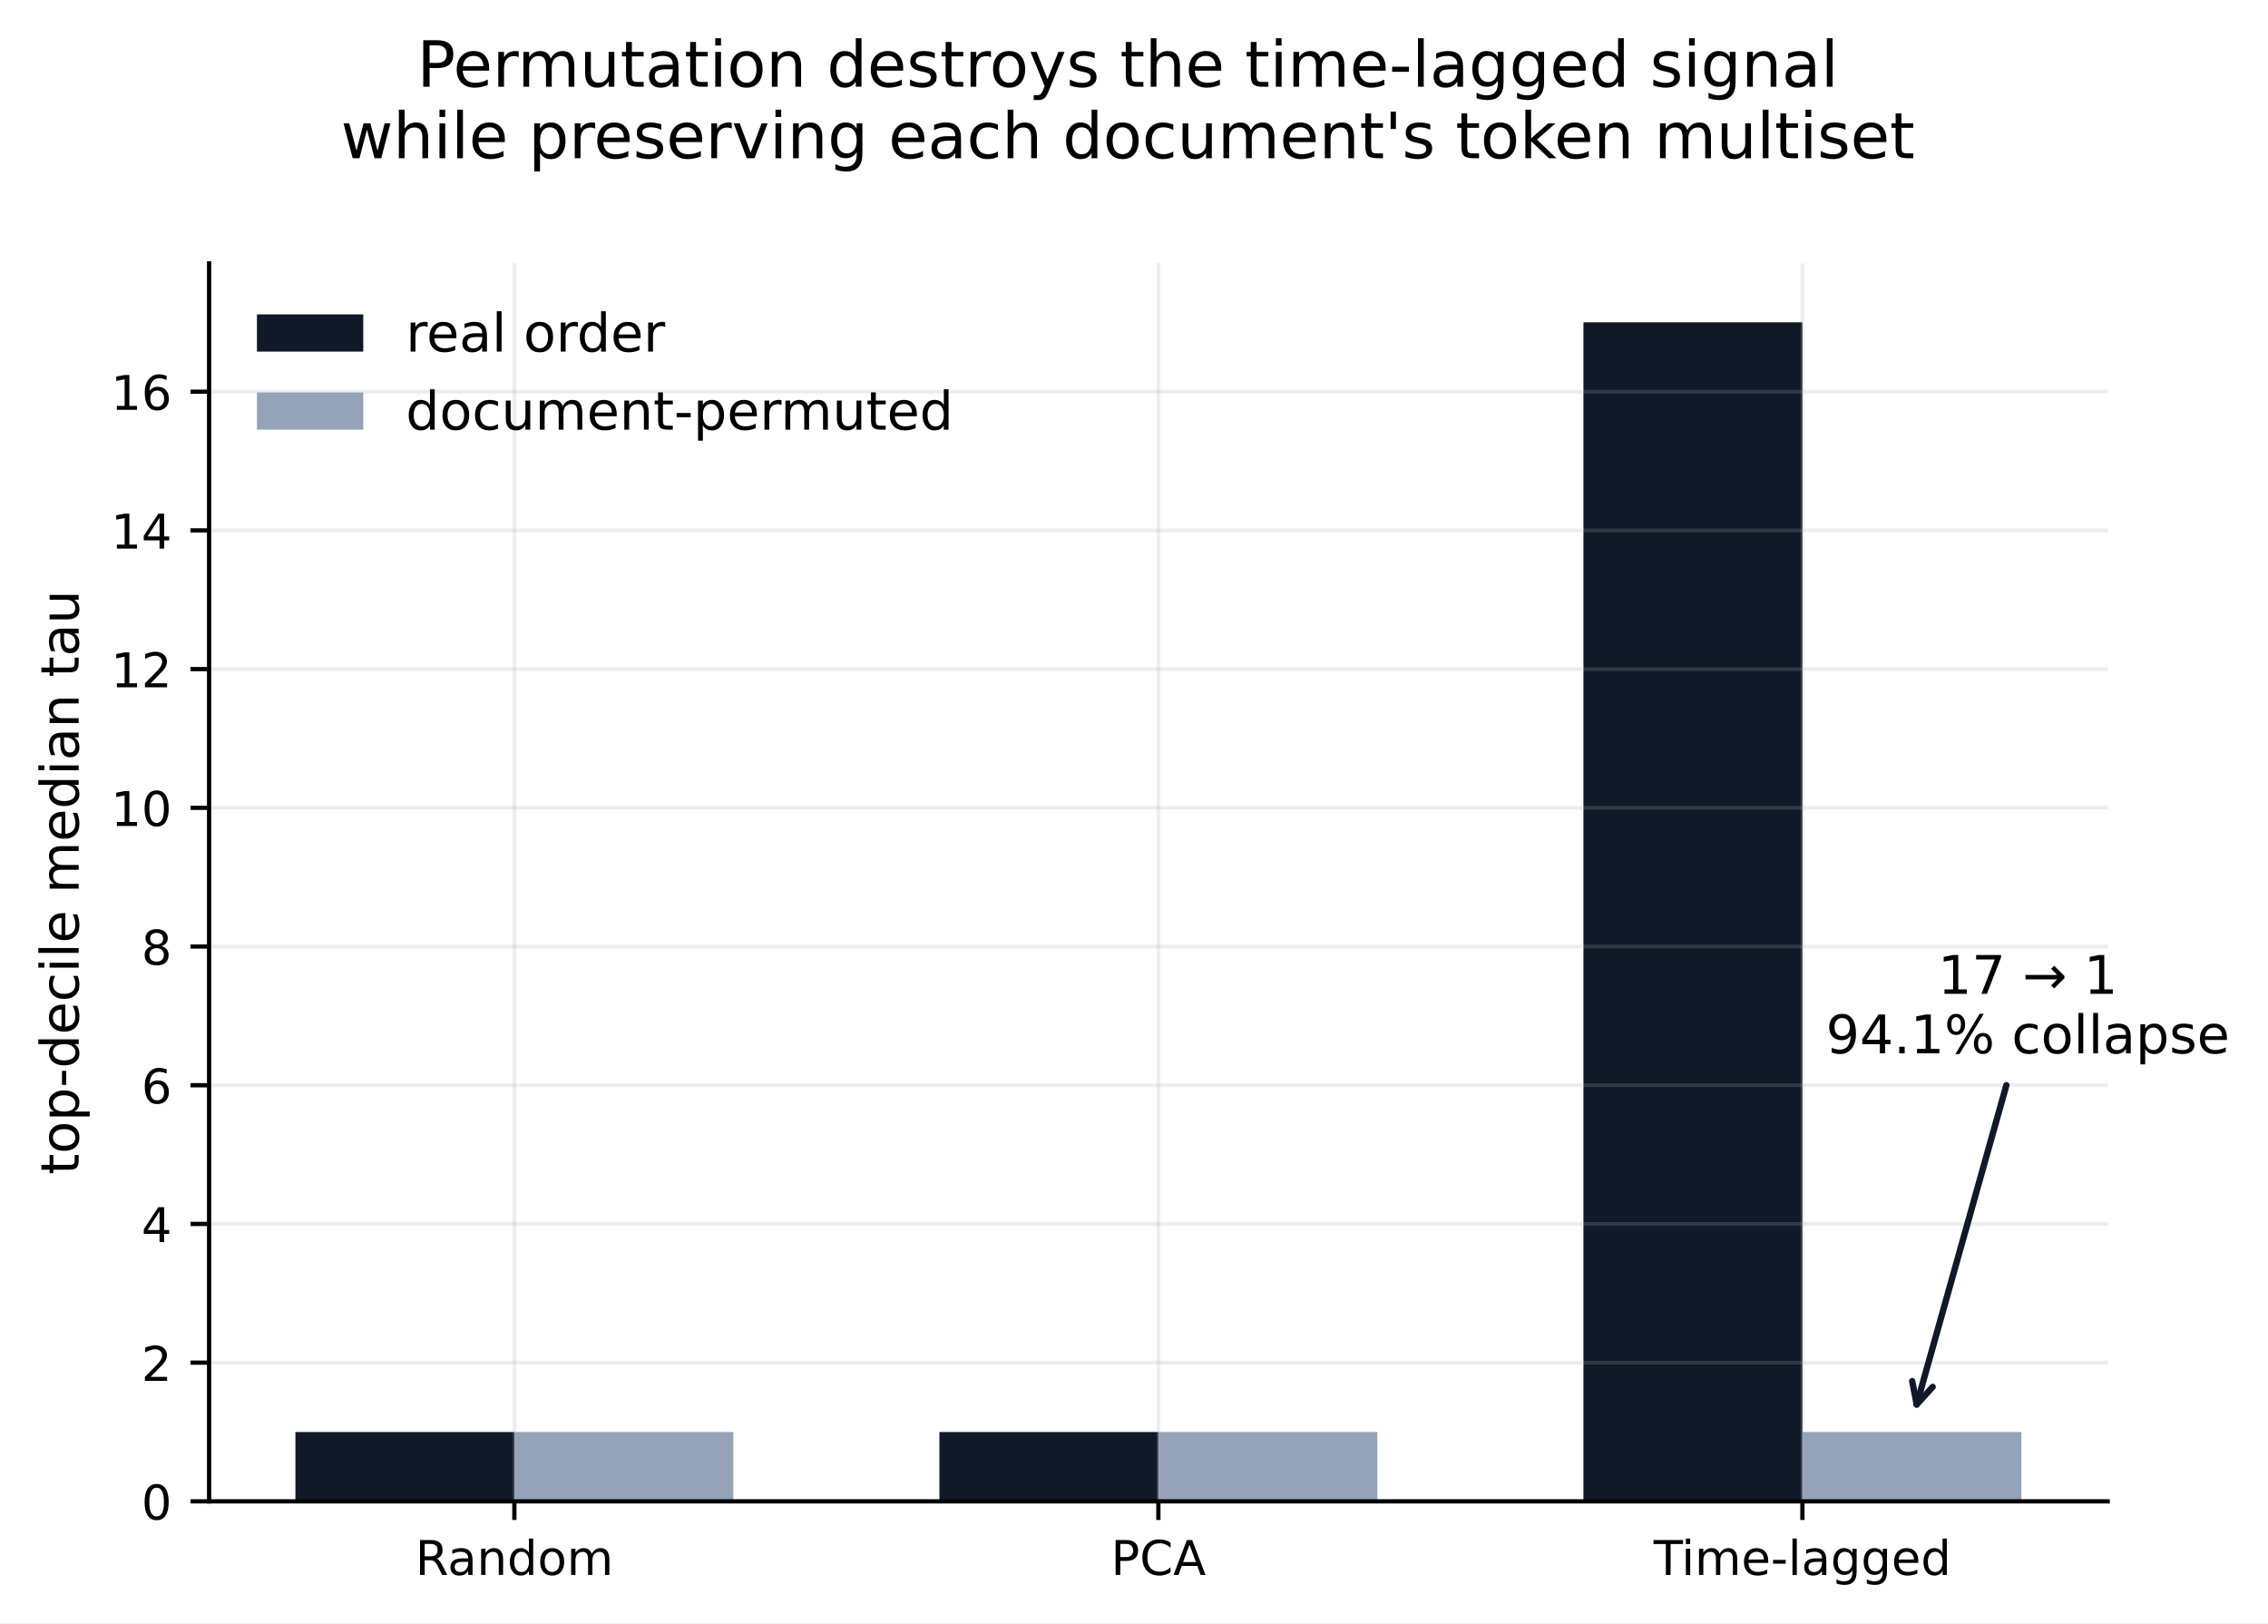
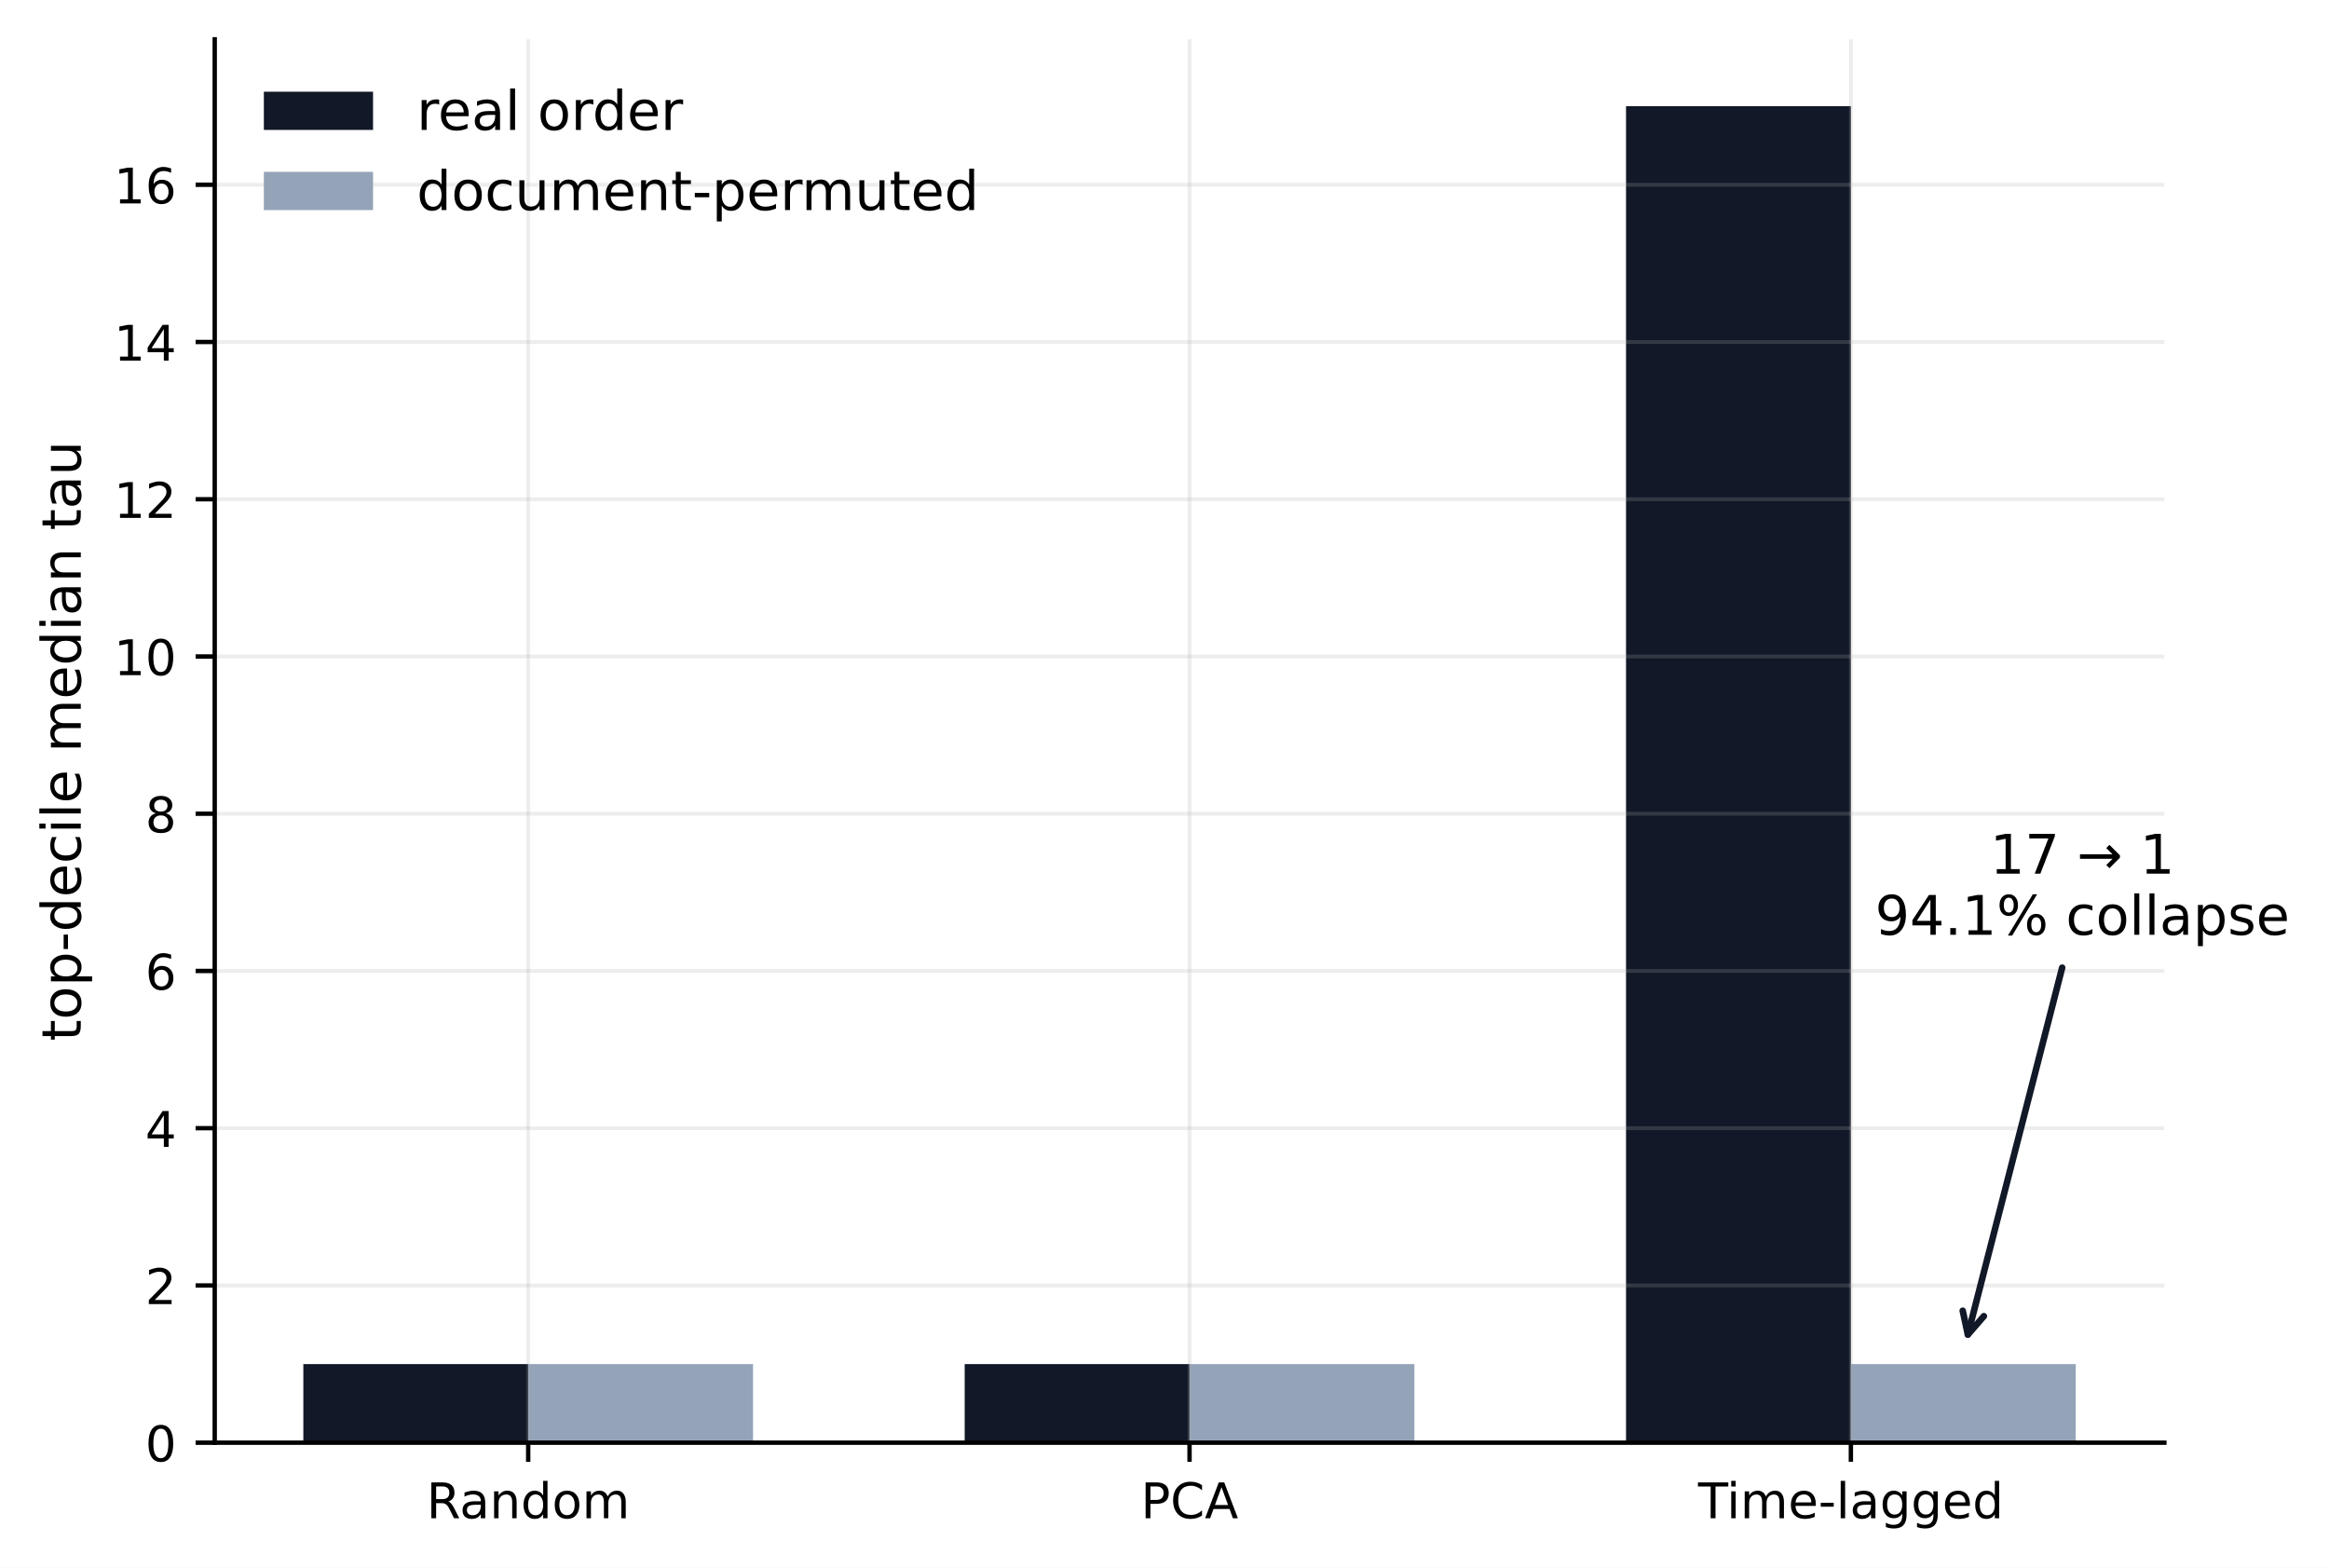
- <svg xmlns="http://www.w3.org/2000/svg" xmlns:xlink="http://www.w3.org/1999/xlink" width="426.608pt" height="305.294pt" viewBox="0 0 426.608 305.294" version="1.1">
+ <svg xmlns="http://www.w3.org/2000/svg" xmlns:xlink="http://www.w3.org/1999/xlink" width="426.608pt" height="287.15pt" viewBox="0 0 426.608 287.15" version="1.1">
  <defs>
    <style type="text/css">*{stroke-linejoin: round; stroke-linecap: butt}</style>
  </defs>
  <g id="figure_1">
    <g id="patch_1">
-       <path d="M 0 305.294  L 426.608 305.294  L 426.608 0  L 0 0  z " style="fill: #ffffff" />
+       <path d="M 0 287.15  L 426.608 287.15  L 426.608 0  L 0 0  z " style="fill: #ffffff" />
    </g>
    <g id="axes_1">
      <g id="patch_2">
-         <path d="M 39.331 282.384  L 396.451 282.384  L 396.451 49.536  L 39.331 49.536  z " style="fill: #ffffff" />
+         <path d="M 39.331 264.24  L 396.451 264.24  L 396.451 7.2  L 39.331 7.2  z " style="fill: #ffffff" />
      </g>
      <g id="patch_3">
-         <path d="M 55.563 282.384  L 96.751 282.384  L 96.751 269.339  L 55.563 269.339  z " clip-path="url(#p749aae2892)" style="fill: #111827" />
+         <path d="M 55.563 264.24  L 96.751 264.24  L 96.751 249.84  L 55.563 249.84  z " clip-path="url(#pa2ce7b1e0f)" style="fill: #111827" />
      </g>
      <g id="patch_4">
-         <path d="M 176.703 282.384  L 217.891 282.384  L 217.891 269.339  L 176.703 269.339  z " clip-path="url(#p749aae2892)" style="fill: #111827" />
+         <path d="M 176.703 264.24  L 217.891 264.24  L 217.891 249.84  L 176.703 249.84  z " clip-path="url(#pa2ce7b1e0f)" style="fill: #111827" />
      </g>
      <g id="patch_5">
-         <path d="M 297.843 282.384  L 339.03 282.384  L 339.03 60.624  L 297.843 60.624  z " clip-path="url(#p749aae2892)" style="fill: #111827" />
+         <path d="M 297.843 264.24  L 339.03 264.24  L 339.03 19.44  L 297.843 19.44  z " clip-path="url(#pa2ce7b1e0f)" style="fill: #111827" />
      </g>
      <g id="patch_6">
-         <path d="M 96.751 282.384  L 137.938 282.384  L 137.938 269.339  L 96.751 269.339  z " clip-path="url(#p749aae2892)" style="fill: #94a3b8" />
+         <path d="M 96.751 264.24  L 137.938 264.24  L 137.938 249.84  L 96.751 249.84  z " clip-path="url(#pa2ce7b1e0f)" style="fill: #94a3b8" />
      </g>
      <g id="patch_7">
-         <path d="M 217.891 282.384  L 259.078 282.384  L 259.078 269.339  L 217.891 269.339  z " clip-path="url(#p749aae2892)" style="fill: #94a3b8" />
+         <path d="M 217.891 264.24  L 259.078 264.24  L 259.078 249.84  L 217.891 249.84  z " clip-path="url(#pa2ce7b1e0f)" style="fill: #94a3b8" />
      </g>
      <g id="patch_8">
-         <path d="M 339.03 282.384  L 380.218 282.384  L 380.218 269.339  L 339.03 269.339  z " clip-path="url(#p749aae2892)" style="fill: #94a3b8" />
+         <path d="M 339.03 264.24  L 380.218 264.24  L 380.218 249.84  L 339.03 249.84  z " clip-path="url(#pa2ce7b1e0f)" style="fill: #94a3b8" />
      </g>
      <g id="matplotlib.axis_1">
        <g id="xtick_1">
          <g id="line2d_1">
-             <path d="M 96.751 282.384  L 96.751 49.536  " clip-path="url(#p749aae2892)" style="fill: none; stroke: #b0b0b0; stroke-opacity: 0.22; stroke-width: 0.7; stroke-linecap: square" />
+             <path d="M 96.751 264.24  L 96.751 7.2  " clip-path="url(#pa2ce7b1e0f)" style="fill: none; stroke: #b0b0b0; stroke-opacity: 0.22; stroke-width: 0.7; stroke-linecap: square" />
          </g>
          <g id="line2d_2">
            <defs>
-               <path id="m2abc426642" d="M 0 0  L 0 3.5  " style="stroke: #000000; stroke-width: 0.8" />
+               <path id="m959c204676" d="M 0 0  L 0 3.5  " style="stroke: #000000; stroke-width: 0.8" />
            </defs>
            <g>
-               <use xlink:href="#m2abc426642" x="96.751" y="282.384" style="stroke: #000000; stroke-width: 0.8" />
+               <use xlink:href="#m959c204676" x="96.751" y="264.24" style="stroke: #000000; stroke-width: 0.8" />
            </g>
          </g>
          <g id="text_1">
-             <text style="font: 9px 'DejaVu Sans'; text-anchor: middle" x="96.751" y="296.223" transform="rotate(-0 96.75087 296.2226)">Random</text>
+             <text style="font: 9px 'DejaVu Sans'; text-anchor: middle" x="96.751" y="278.079" transform="rotate(-0 96.75087 278.0786)">Random</text>
          </g>
        </g>
        <g id="xtick_2">
          <g id="line2d_3">
-             <path d="M 217.891 282.384  L 217.891 49.536  " clip-path="url(#p749aae2892)" style="fill: none; stroke: #b0b0b0; stroke-opacity: 0.22; stroke-width: 0.7; stroke-linecap: square" />
+             <path d="M 217.891 264.24  L 217.891 7.2  " clip-path="url(#pa2ce7b1e0f)" style="fill: none; stroke: #b0b0b0; stroke-opacity: 0.22; stroke-width: 0.7; stroke-linecap: square" />
          </g>
          <g id="line2d_4">
            <g>
-               <use xlink:href="#m2abc426642" x="217.891" y="282.384" style="stroke: #000000; stroke-width: 0.8" />
+               <use xlink:href="#m959c204676" x="217.891" y="264.24" style="stroke: #000000; stroke-width: 0.8" />
            </g>
          </g>
          <g id="text_2">
-             <text style="font: 9px 'DejaVu Sans'; text-anchor: middle" x="217.891" y="296.223" transform="rotate(-0 217.8906 296.2226)">PCA</text>
+             <text style="font: 9px 'DejaVu Sans'; text-anchor: middle" x="217.891" y="278.079" transform="rotate(-0 217.8906 278.0786)">PCA</text>
          </g>
        </g>
        <g id="xtick_3">
          <g id="line2d_5">
-             <path d="M 339.03 282.384  L 339.03 49.536  " clip-path="url(#p749aae2892)" style="fill: none; stroke: #b0b0b0; stroke-opacity: 0.22; stroke-width: 0.7; stroke-linecap: square" />
+             <path d="M 339.03 264.24  L 339.03 7.2  " clip-path="url(#pa2ce7b1e0f)" style="fill: none; stroke: #b0b0b0; stroke-opacity: 0.22; stroke-width: 0.7; stroke-linecap: square" />
          </g>
          <g id="line2d_6">
            <g>
-               <use xlink:href="#m2abc426642" x="339.03" y="282.384" style="stroke: #000000; stroke-width: 0.8" />
+               <use xlink:href="#m959c204676" x="339.03" y="264.24" style="stroke: #000000; stroke-width: 0.8" />
            </g>
          </g>
          <g id="text_3">
-             <text style="font: 9px 'DejaVu Sans'; text-anchor: middle" x="339.03" y="296.223" transform="rotate(-0 339.0304 296.2226)">Time-lagged</text>
+             <text style="font: 9px 'DejaVu Sans'; text-anchor: middle" x="339.03" y="278.079" transform="rotate(-0 339.0304 278.0786)">Time-lagged</text>
          </g>
        </g>
      </g>
      <g id="matplotlib.axis_2">
        <g id="ytick_1">
          <g id="line2d_7">
-             <path d="M 39.331 282.384  L 396.451 282.384  " clip-path="url(#p749aae2892)" style="fill: none; stroke: #b0b0b0; stroke-opacity: 0.22; stroke-width: 0.7; stroke-linecap: square" />
+             <path d="M 39.331 264.24  L 396.451 264.24  " clip-path="url(#pa2ce7b1e0f)" style="fill: none; stroke: #b0b0b0; stroke-opacity: 0.22; stroke-width: 0.7; stroke-linecap: square" />
          </g>
          <g id="line2d_8">
            <defs>
-               <path id="mc0cd94fea7" d="M 0 0  L -3.5 0  " style="stroke: #000000; stroke-width: 0.8" />
+               <path id="m0f12999853" d="M 0 0  L -3.5 0  " style="stroke: #000000; stroke-width: 0.8" />
            </defs>
            <g>
-               <use xlink:href="#mc0cd94fea7" x="39.331" y="282.384" style="stroke: #000000; stroke-width: 0.8" />
+               <use xlink:href="#m0f12999853" x="39.331" y="264.24" style="stroke: #000000; stroke-width: 0.8" />
            </g>
          </g>
          <g id="text_4">
-             <text style="font: 9px 'DejaVu Sans'; text-anchor: end" x="32.331" y="285.803" transform="rotate(-0 32.33062 285.8033)">0</text>
+             <text style="font: 9px 'DejaVu Sans'; text-anchor: end" x="32.331" y="267.659" transform="rotate(-0 32.33062 267.6593)">0</text>
          </g>
        </g>
        <g id="ytick_2">
          <g id="line2d_9">
-             <path d="M 39.331 256.295  L 396.451 256.295  " clip-path="url(#p749aae2892)" style="fill: none; stroke: #b0b0b0; stroke-opacity: 0.22; stroke-width: 0.7; stroke-linecap: square" />
+             <path d="M 39.331 235.44  L 396.451 235.44  " clip-path="url(#pa2ce7b1e0f)" style="fill: none; stroke: #b0b0b0; stroke-opacity: 0.22; stroke-width: 0.7; stroke-linecap: square" />
          </g>
          <g id="line2d_10">
            <g>
-               <use xlink:href="#mc0cd94fea7" x="39.331" y="256.295" style="stroke: #000000; stroke-width: 0.8" />
+               <use xlink:href="#m0f12999853" x="39.331" y="235.44" style="stroke: #000000; stroke-width: 0.8" />
            </g>
          </g>
          <g id="text_5">
-             <text style="font: 9px 'DejaVu Sans'; text-anchor: end" x="32.331" y="259.714" transform="rotate(-0 32.33062 259.7139)">2</text>
+             <text style="font: 9px 'DejaVu Sans'; text-anchor: end" x="32.331" y="238.859" transform="rotate(-0 32.33062 238.8593)">2</text>
          </g>
        </g>
        <g id="ytick_3">
          <g id="line2d_11">
-             <path d="M 39.331 230.205  L 396.451 230.205  " clip-path="url(#p749aae2892)" style="fill: none; stroke: #b0b0b0; stroke-opacity: 0.22; stroke-width: 0.7; stroke-linecap: square" />
+             <path d="M 39.331 206.64  L 396.451 206.64  " clip-path="url(#pa2ce7b1e0f)" style="fill: none; stroke: #b0b0b0; stroke-opacity: 0.22; stroke-width: 0.7; stroke-linecap: square" />
          </g>
          <g id="line2d_12">
            <g>
-               <use xlink:href="#mc0cd94fea7" x="39.331" y="230.205" style="stroke: #000000; stroke-width: 0.8" />
+               <use xlink:href="#m0f12999853" x="39.331" y="206.64" style="stroke: #000000; stroke-width: 0.8" />
            </g>
          </g>
          <g id="text_6">
-             <text style="font: 9px 'DejaVu Sans'; text-anchor: end" x="32.331" y="233.624" transform="rotate(-0 32.33062 233.6245)">4</text>
+             <text style="font: 9px 'DejaVu Sans'; text-anchor: end" x="32.331" y="210.059" transform="rotate(-0 32.33062 210.0593)">4</text>
          </g>
        </g>
        <g id="ytick_4">
          <g id="line2d_13">
-             <path d="M 39.331 204.116  L 396.451 204.116  " clip-path="url(#p749aae2892)" style="fill: none; stroke: #b0b0b0; stroke-opacity: 0.22; stroke-width: 0.7; stroke-linecap: square" />
+             <path d="M 39.331 177.84  L 396.451 177.84  " clip-path="url(#pa2ce7b1e0f)" style="fill: none; stroke: #b0b0b0; stroke-opacity: 0.22; stroke-width: 0.7; stroke-linecap: square" />
          </g>
          <g id="line2d_14">
            <g>
-               <use xlink:href="#mc0cd94fea7" x="39.331" y="204.116" style="stroke: #000000; stroke-width: 0.8" />
+               <use xlink:href="#m0f12999853" x="39.331" y="177.84" style="stroke: #000000; stroke-width: 0.8" />
            </g>
          </g>
          <g id="text_7">
-             <text style="font: 9px 'DejaVu Sans'; text-anchor: end" x="32.331" y="207.535" transform="rotate(-0 32.33062 207.5351)">6</text>
+             <text style="font: 9px 'DejaVu Sans'; text-anchor: end" x="32.331" y="181.259" transform="rotate(-0 32.33062 181.2593)">6</text>
          </g>
        </g>
        <g id="ytick_5">
          <g id="line2d_15">
-             <path d="M 39.331 178.026  L 396.451 178.026  " clip-path="url(#p749aae2892)" style="fill: none; stroke: #b0b0b0; stroke-opacity: 0.22; stroke-width: 0.7; stroke-linecap: square" />
+             <path d="M 39.331 149.04  L 396.451 149.04  " clip-path="url(#pa2ce7b1e0f)" style="fill: none; stroke: #b0b0b0; stroke-opacity: 0.22; stroke-width: 0.7; stroke-linecap: square" />
          </g>
          <g id="line2d_16">
            <g>
-               <use xlink:href="#mc0cd94fea7" x="39.331" y="178.026" style="stroke: #000000; stroke-width: 0.8" />
+               <use xlink:href="#m0f12999853" x="39.331" y="149.04" style="stroke: #000000; stroke-width: 0.8" />
            </g>
          </g>
          <g id="text_8">
-             <text style="font: 9px 'DejaVu Sans'; text-anchor: end" x="32.331" y="181.446" transform="rotate(-0 32.33062 181.4457)">8</text>
+             <text style="font: 9px 'DejaVu Sans'; text-anchor: end" x="32.331" y="152.459" transform="rotate(-0 32.33062 152.4593)">8</text>
          </g>
        </g>
        <g id="ytick_6">
          <g id="line2d_17">
-             <path d="M 39.331 151.937  L 396.451 151.937  " clip-path="url(#p749aae2892)" style="fill: none; stroke: #b0b0b0; stroke-opacity: 0.22; stroke-width: 0.7; stroke-linecap: square" />
+             <path d="M 39.331 120.24  L 396.451 120.24  " clip-path="url(#pa2ce7b1e0f)" style="fill: none; stroke: #b0b0b0; stroke-opacity: 0.22; stroke-width: 0.7; stroke-linecap: square" />
          </g>
          <g id="line2d_18">
            <g>
-               <use xlink:href="#mc0cd94fea7" x="39.331" y="151.937" style="stroke: #000000; stroke-width: 0.8" />
+               <use xlink:href="#m0f12999853" x="39.331" y="120.24" style="stroke: #000000; stroke-width: 0.8" />
            </g>
          </g>
          <g id="text_9">
-             <text style="font: 9px 'DejaVu Sans'; text-anchor: end" x="32.331" y="155.356" transform="rotate(-0 32.33062 155.3562)">10</text>
+             <text style="font: 9px 'DejaVu Sans'; text-anchor: end" x="32.331" y="123.659" transform="rotate(-0 32.33062 123.6593)">10</text>
          </g>
        </g>
        <g id="ytick_7">
          <g id="line2d_19">
-             <path d="M 39.331 125.848  L 396.451 125.848  " clip-path="url(#p749aae2892)" style="fill: none; stroke: #b0b0b0; stroke-opacity: 0.22; stroke-width: 0.7; stroke-linecap: square" />
+             <path d="M 39.331 91.44  L 396.451 91.44  " clip-path="url(#pa2ce7b1e0f)" style="fill: none; stroke: #b0b0b0; stroke-opacity: 0.22; stroke-width: 0.7; stroke-linecap: square" />
          </g>
          <g id="line2d_20">
            <g>
-               <use xlink:href="#mc0cd94fea7" x="39.331" y="125.848" style="stroke: #000000; stroke-width: 0.8" />
+               <use xlink:href="#m0f12999853" x="39.331" y="91.44" style="stroke: #000000; stroke-width: 0.8" />
            </g>
          </g>
          <g id="text_10">
-             <text style="font: 9px 'DejaVu Sans'; text-anchor: end" x="32.331" y="129.267" transform="rotate(-0 32.33062 129.2668)">12</text>
+             <text style="font: 9px 'DejaVu Sans'; text-anchor: end" x="32.331" y="94.859" transform="rotate(-0 32.33062 94.8593)">12</text>
          </g>
        </g>
        <g id="ytick_8">
          <g id="line2d_21">
-             <path d="M 39.331 99.758  L 396.451 99.758  " clip-path="url(#p749aae2892)" style="fill: none; stroke: #b0b0b0; stroke-opacity: 0.22; stroke-width: 0.7; stroke-linecap: square" />
+             <path d="M 39.331 62.64  L 396.451 62.64  " clip-path="url(#pa2ce7b1e0f)" style="fill: none; stroke: #b0b0b0; stroke-opacity: 0.22; stroke-width: 0.7; stroke-linecap: square" />
          </g>
          <g id="line2d_22">
            <g>
-               <use xlink:href="#mc0cd94fea7" x="39.331" y="99.758" style="stroke: #000000; stroke-width: 0.8" />
+               <use xlink:href="#m0f12999853" x="39.331" y="62.64" style="stroke: #000000; stroke-width: 0.8" />
            </g>
          </g>
          <g id="text_11">
-             <text style="font: 9px 'DejaVu Sans'; text-anchor: end" x="32.331" y="103.177" transform="rotate(-0 32.33062 103.1774)">14</text>
+             <text style="font: 9px 'DejaVu Sans'; text-anchor: end" x="32.331" y="66.059" transform="rotate(-0 32.33062 66.0593)">14</text>
          </g>
        </g>
        <g id="ytick_9">
          <g id="line2d_23">
-             <path d="M 39.331 73.669  L 396.451 73.669  " clip-path="url(#p749aae2892)" style="fill: none; stroke: #b0b0b0; stroke-opacity: 0.22; stroke-width: 0.7; stroke-linecap: square" />
+             <path d="M 39.331 33.84  L 396.451 33.84  " clip-path="url(#pa2ce7b1e0f)" style="fill: none; stroke: #b0b0b0; stroke-opacity: 0.22; stroke-width: 0.7; stroke-linecap: square" />
          </g>
          <g id="line2d_24">
            <g>
-               <use xlink:href="#mc0cd94fea7" x="39.331" y="73.669" style="stroke: #000000; stroke-width: 0.8" />
+               <use xlink:href="#m0f12999853" x="39.331" y="33.84" style="stroke: #000000; stroke-width: 0.8" />
            </g>
          </g>
          <g id="text_12">
-             <text style="font: 9px 'DejaVu Sans'; text-anchor: end" x="32.331" y="77.088" transform="rotate(-0 32.33062 77.088)">16</text>
+             <text style="font: 9px 'DejaVu Sans'; text-anchor: end" x="32.331" y="37.259" transform="rotate(-0 32.33062 37.2593)">16</text>
          </g>
        </g>
        <g id="text_13">
-           <text style="font: 10px 'DejaVu Sans'; text-anchor: middle" x="14.798" y="165.96" transform="rotate(-90 14.79844 165.96)">top-decile median tau</text>
+           <text style="font: 10px 'DejaVu Sans'; text-anchor: middle" x="14.798" y="135.72" transform="rotate(-90 14.79844 135.72)">top-decile median tau</text>
        </g>
      </g>
      <g id="patch_9">
-         <path d="M 39.331 282.384  L 39.331 49.536  " style="fill: none; stroke: #000000; stroke-width: 0.8; stroke-linejoin: miter; stroke-linecap: square" />
+         <path d="M 39.331 264.24  L 39.331 7.2  " style="fill: none; stroke: #000000; stroke-width: 0.8; stroke-linejoin: miter; stroke-linecap: square" />
      </g>
      <g id="patch_10">
-         <path d="M 39.331 282.384  L 396.451 282.384  " style="fill: none; stroke: #000000; stroke-width: 0.8; stroke-linejoin: miter; stroke-linecap: square" />
+         <path d="M 39.331 264.24  L 396.451 264.24  " style="fill: none; stroke: #000000; stroke-width: 0.8; stroke-linejoin: miter; stroke-linecap: square" />
      </g>
      <g id="patch_11">
-         <path d="M 377.396 204.116  Q 368.781 234.786 360.528 264.164  " style="fill: none; stroke: #111827; stroke-width: 1.2; stroke-linecap: round" />
-         <path d="M 363.535 260.854  L 360.528 264.164  L 359.684 259.772  " style="fill: none; stroke: #111827; stroke-width: 1.2; stroke-linecap: round" />
+         <path d="M 377.733 177.235  Q 368.928 211.488 360.457 244.441  " style="fill: none; stroke: #111827; stroke-width: 1.2; stroke-linecap: round" />
+         <path d="M 363.39 241.065  L 360.457 244.441  L 359.516 240.069  " style="fill: none; stroke: #111827; stroke-width: 1.2; stroke-linecap: round" />
      </g>
      <g id="text_14">
-         <text style="font: 10px 'DejaVu Sans'" transform="translate(364.5176 186.9174)">17 → 1</text>
-         <text style="font: 10px 'DejaVu Sans'" transform="translate(343.4504 198.1152)">94.1% collapse</text>
+         <text style="font: 10px 'DejaVu Sans'" transform="translate(364.5176 160.0182)">17 → 1</text>
+         <text style="font: 10px 'DejaVu Sans'" transform="translate(343.4504 171.216)">94.1% collapse</text>
      </g>
      <g id="legend_1">
        <g id="patch_12">
-           <path d="M 48.331 66.134  L 68.331 66.134  L 68.331 59.134  L 48.331 59.134  z " style="fill: #111827" />
+           <path d="M 48.331 23.798  L 68.331 23.798  L 68.331 16.798  L 48.331 16.798  z " style="fill: #111827" />
        </g>
        <g id="text_15">
-           <text style="font: 10px 'DejaVu Sans'; text-anchor: start" x="76.331" y="66.134" transform="rotate(-0 76.33062 66.13444)">real order</text>
+           <text style="font: 10px 'DejaVu Sans'; text-anchor: start" x="76.331" y="23.798" transform="rotate(-0 76.33062 23.79844)">real order</text>
        </g>
        <g id="patch_13">
-           <path d="M 48.331 80.813  L 68.331 80.813  L 68.331 73.813  L 48.331 73.813  z " style="fill: #94a3b8" />
+           <path d="M 48.331 38.477  L 68.331 38.477  L 68.331 31.477  L 48.331 31.477  z " style="fill: #94a3b8" />
        </g>
        <g id="text_16">
-           <text style="font: 10px 'DejaVu Sans'; text-anchor: start" x="76.331" y="80.813" transform="rotate(-0 76.33062 80.81256)">document-permuted</text>
-         </g>
-       </g>
-     </g>
-     <g id="text_17">
-       <text style="font: 12px 'DejaVu Sans'" transform="translate(78.445 16.31812)">Permutation destroys the time-lagged signal</text>
-       <text style="font: 12px 'DejaVu Sans'" transform="translate(64.12 29.7555)">while preserving each document's token multiset</text>
+           <text style="font: 10px 'DejaVu Sans'; text-anchor: start" x="76.331" y="38.477" transform="rotate(-0 76.33062 38.47656)">document-permuted</text>
+         </g>
+       </g>
    </g>
  </g>
  <defs>
-     <clipPath id="p749aae2892">
-       <rect x="39.331" y="49.536" width="357.12" height="232.848" />
+     <clipPath id="pa2ce7b1e0f">
+       <rect x="39.331" y="7.2" width="357.12" height="257.04" />
    </clipPath>
  </defs>
</svg>
